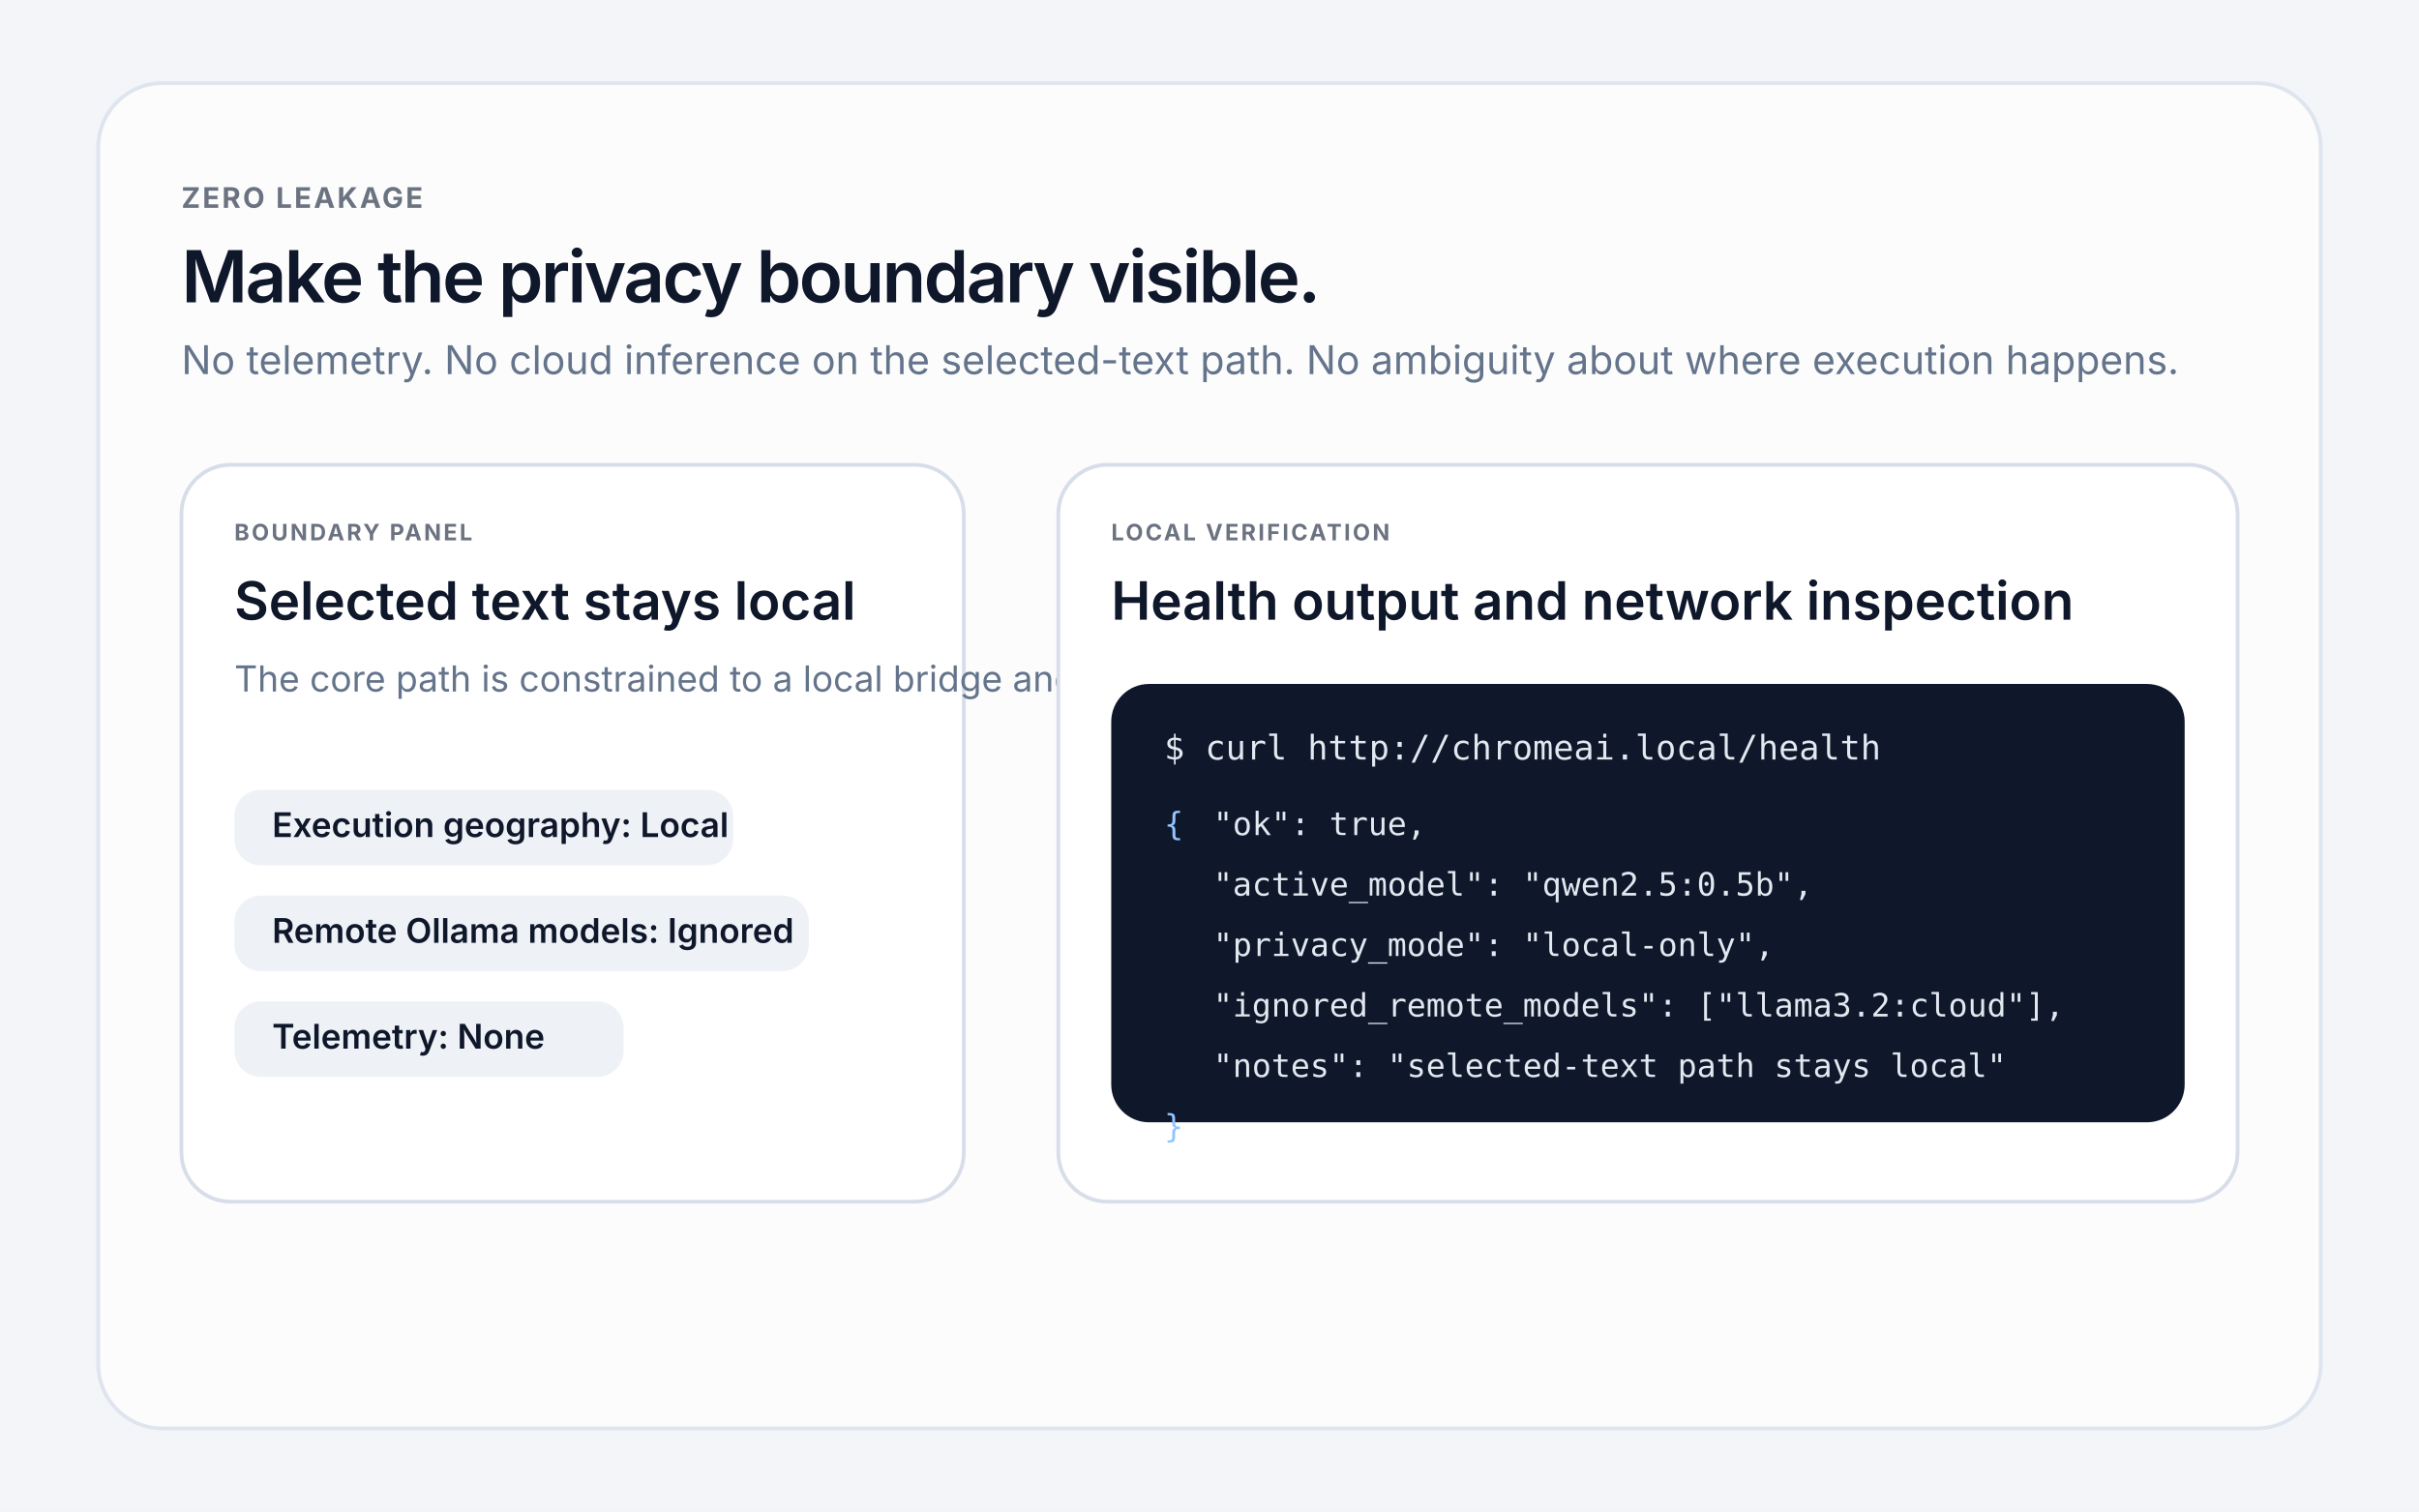
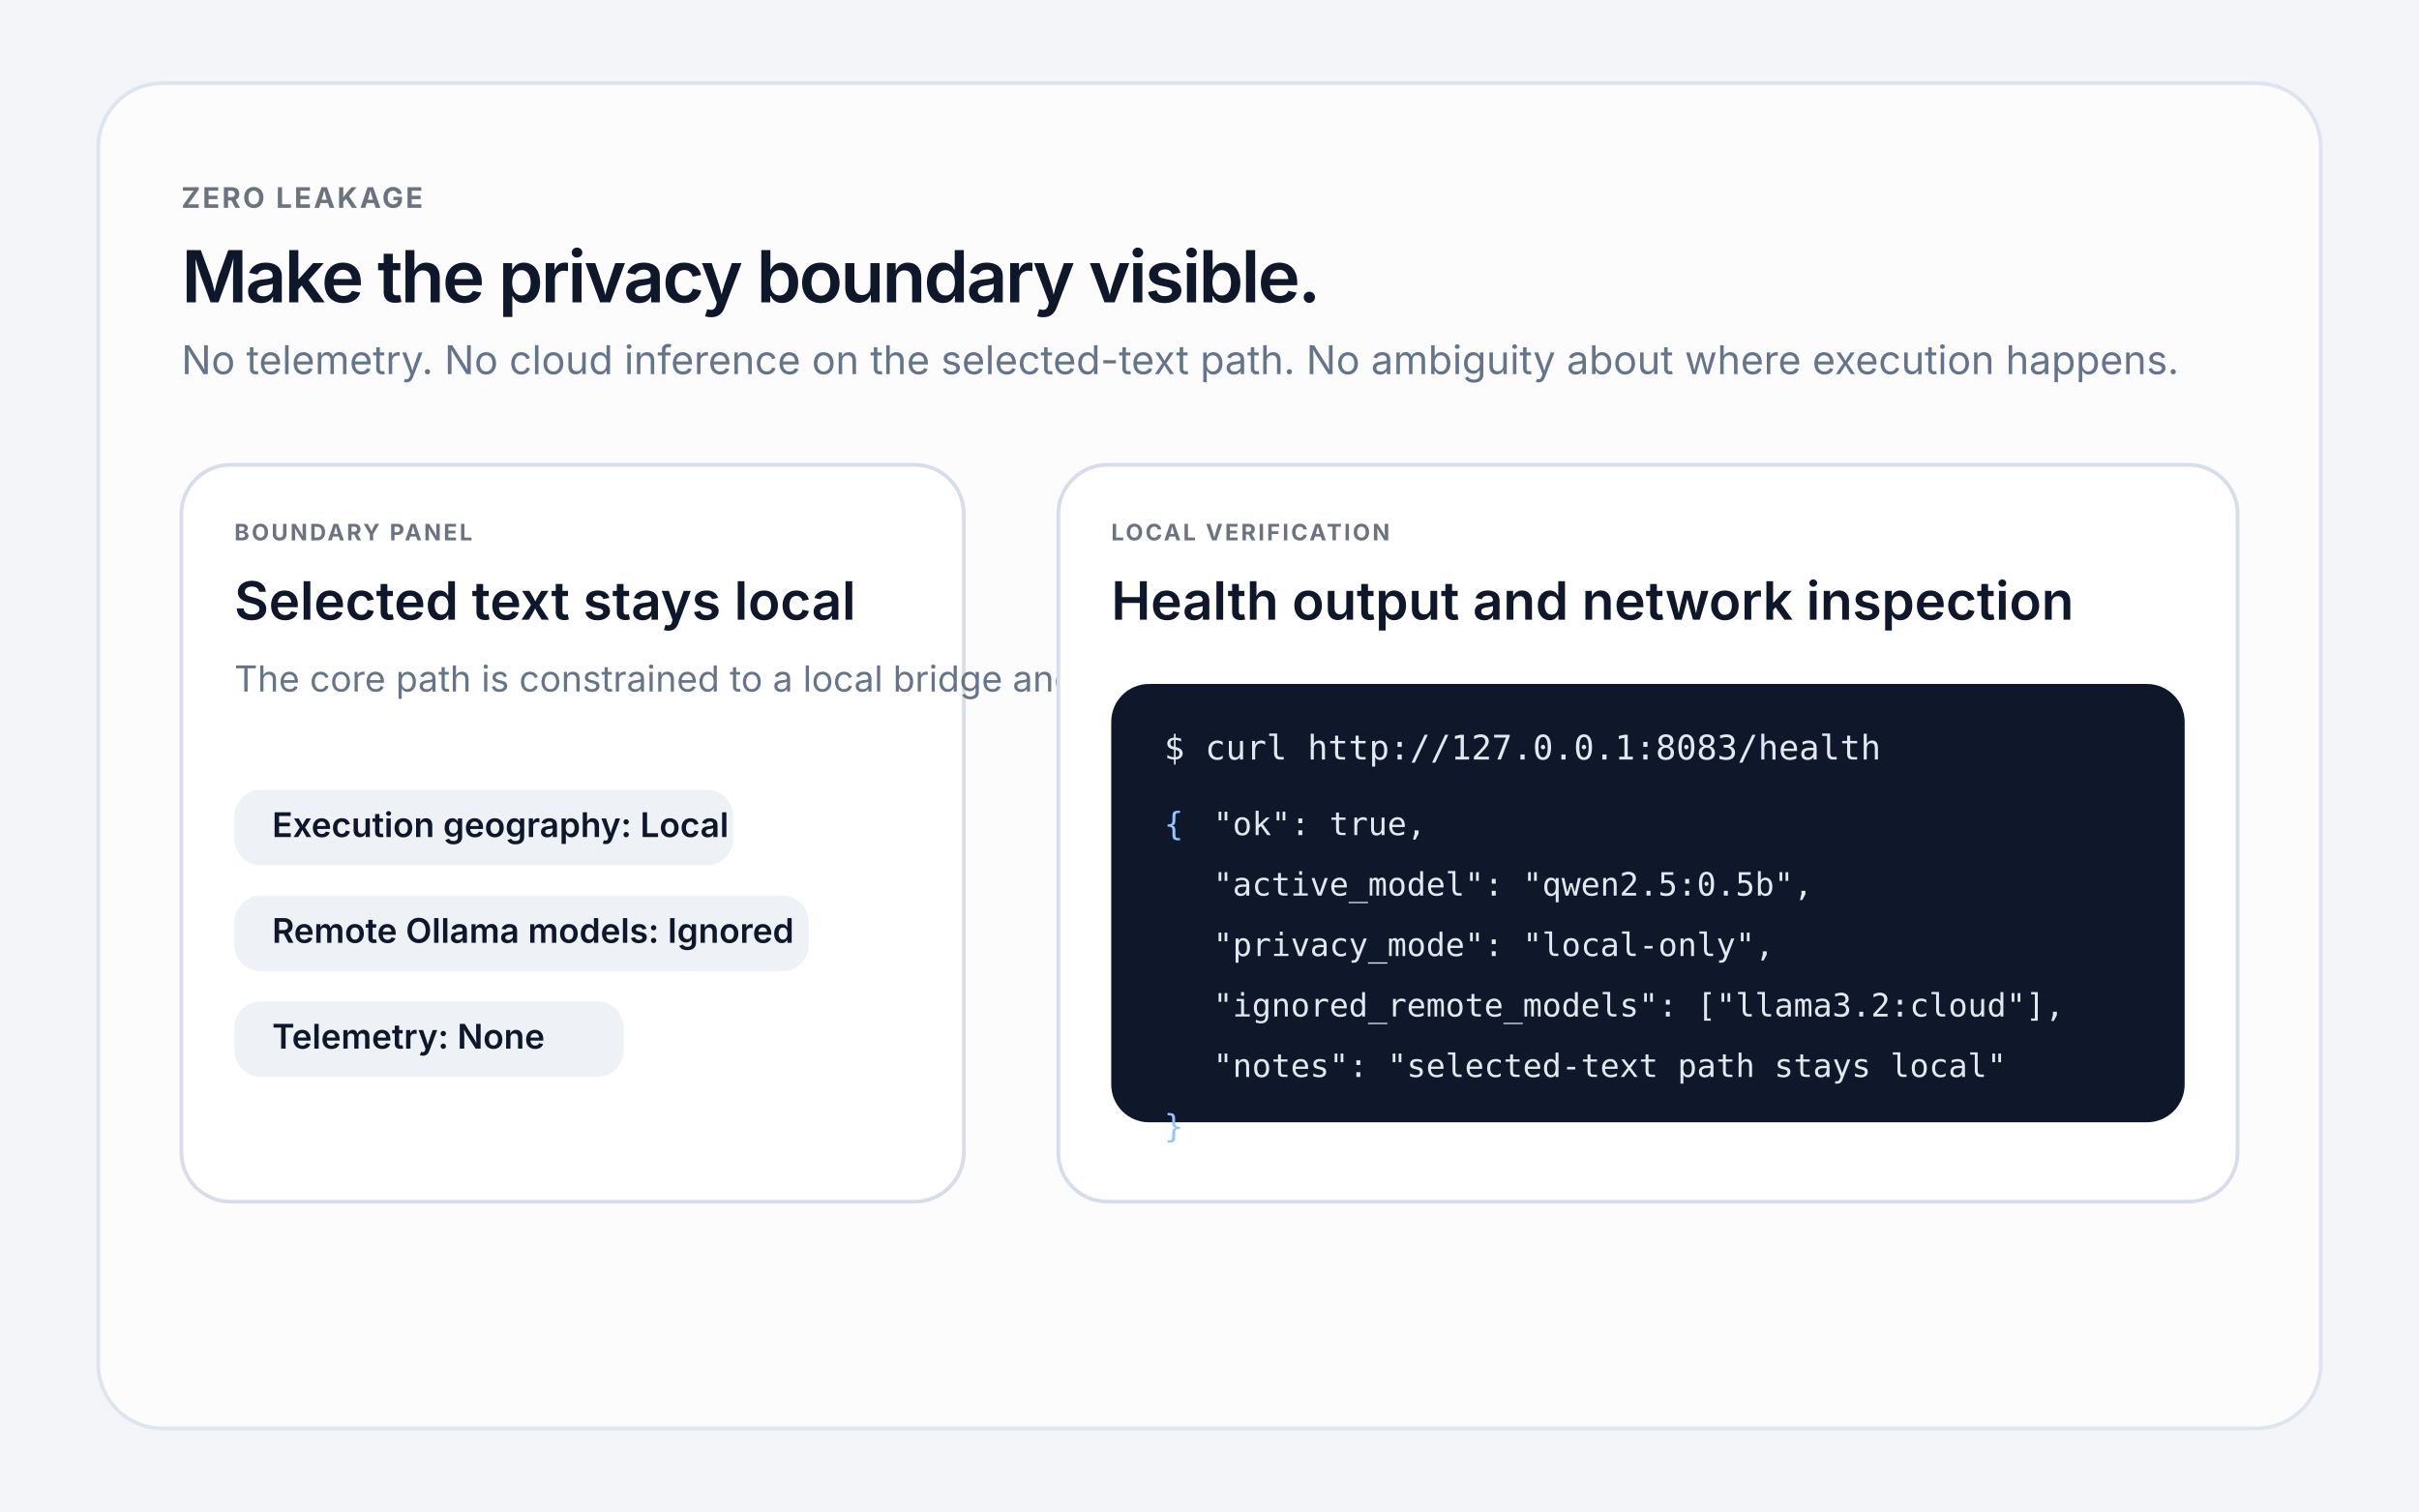
<svg xmlns="http://www.w3.org/2000/svg" width="1280" height="800" viewBox="0 0 1280 800" fill="none">
  <rect width="1280" height="800" fill="#F3F5F8" />
  <rect x="52" y="44" width="1176" height="712" rx="34" fill="#FCFCFD" stroke="#DEE5EE" stroke-width="2" />
  <text x="96" y="110" fill="#6B7280" font-family="SF Pro Display, Avenir Next, Helvetica Neue, sans-serif" font-size="15" font-weight="700" letter-spacing="1.2">ZERO LEAKAGE</text>
  <text x="96" y="160" fill="#0F172A" font-family="SF Pro Display, Avenir Next, Helvetica Neue, sans-serif" font-size="38" font-weight="600" letter-spacing="-1.2">Make the privacy boundary visible.</text>
  <text x="96" y="198" fill="#64748B" font-family="SF Pro Text, Avenir Next, Helvetica Neue, sans-serif" font-size="21">No telemetry. No cloud inference on the selected-text path. No ambiguity about where execution happens.</text>
  <rect x="96" y="246" width="414" height="390" rx="26" fill="#FFFFFF" stroke="#D7DEE9" stroke-width="2" />
  <text x="124" y="286" fill="#6B7280" font-family="SF Pro Display, Avenir Next, Helvetica Neue, sans-serif" font-size="12" font-weight="700" letter-spacing="1.2">BOUNDARY PANEL</text>
  <text x="124" y="328" fill="#0F172A" font-family="SF Pro Display, Avenir Next, Helvetica Neue, sans-serif" font-size="28" font-weight="600">Selected text stays local</text>
  <text x="124" y="366" fill="#64748B" font-family="SF Pro Text, Avenir Next, Helvetica Neue, sans-serif" font-size="19">The core path is constrained to a local bridge and local Ollama models.</text>
  <rect x="124" y="418" width="264" height="40" rx="14" fill="#EEF2F7" />
  <text x="144" y="443" fill="#0F172A" font-family="SF Pro Display, Avenir Next, Helvetica Neue, sans-serif" font-size="18" font-weight="600">Execution geography: Local</text>
  <rect x="124" y="474" width="304" height="40" rx="14" fill="#EEF2F7" />
  <text x="144" y="499" fill="#0F172A" font-family="SF Pro Display, Avenir Next, Helvetica Neue, sans-serif" font-size="18" font-weight="600">Remote Ollama models: Ignored</text>
  <rect x="124" y="530" width="206" height="40" rx="14" fill="#EEF2F7" />
  <text x="144" y="555" fill="#0F172A" font-family="SF Pro Display, Avenir Next, Helvetica Neue, sans-serif" font-size="18" font-weight="600">Telemetry: None</text>
  <rect x="560" y="246" width="624" height="390" rx="26" fill="#FFFFFF" stroke="#D7DEE9" stroke-width="2" />
  <text x="588" y="286" fill="#6B7280" font-family="SF Pro Display, Avenir Next, Helvetica Neue, sans-serif" font-size="12" font-weight="700" letter-spacing="1.2">LOCAL VERIFICATION</text>
  <text x="588" y="328" fill="#0F172A" font-family="SF Pro Display, Avenir Next, Helvetica Neue, sans-serif" font-size="28" font-weight="600">Health output and network inspection</text>
  <rect x="588" y="362" width="568" height="232" rx="20" fill="#0F172A" />
-   <text x="616" y="402" fill="#E2E8F0" font-family="SF Mono, Menlo, monospace" font-size="18">$ curl http://chromeai.local/health</text>
+   <text x="616" y="402" fill="#E2E8F0" font-family="SF Mono, Menlo, monospace" font-size="18">$ curl http://127.0.0.1:8083/health</text>
  <text x="616" y="442" fill="#93C5FD" font-family="SF Mono, Menlo, monospace" font-size="17">{</text>
  <text x="642" y="442" fill="#E2E8F0" font-family="SF Mono, Menlo, monospace" font-size="17">"ok": true,</text>
  <text x="642" y="474" fill="#E2E8F0" font-family="SF Mono, Menlo, monospace" font-size="17">"active_model": "qwen2.5:0.5b",</text>
  <text x="642" y="506" fill="#E2E8F0" font-family="SF Mono, Menlo, monospace" font-size="17">"privacy_mode": "local-only",</text>
  <text x="642" y="538" fill="#E2E8F0" font-family="SF Mono, Menlo, monospace" font-size="17">"ignored_remote_models": ["llama3.2:cloud"],</text>
  <text x="642" y="570" fill="#E2E8F0" font-family="SF Mono, Menlo, monospace" font-size="17">"notes": "selected-text path stays local"</text>
  <text x="616" y="602" fill="#93C5FD" font-family="SF Mono, Menlo, monospace" font-size="17">}</text>
</svg>
